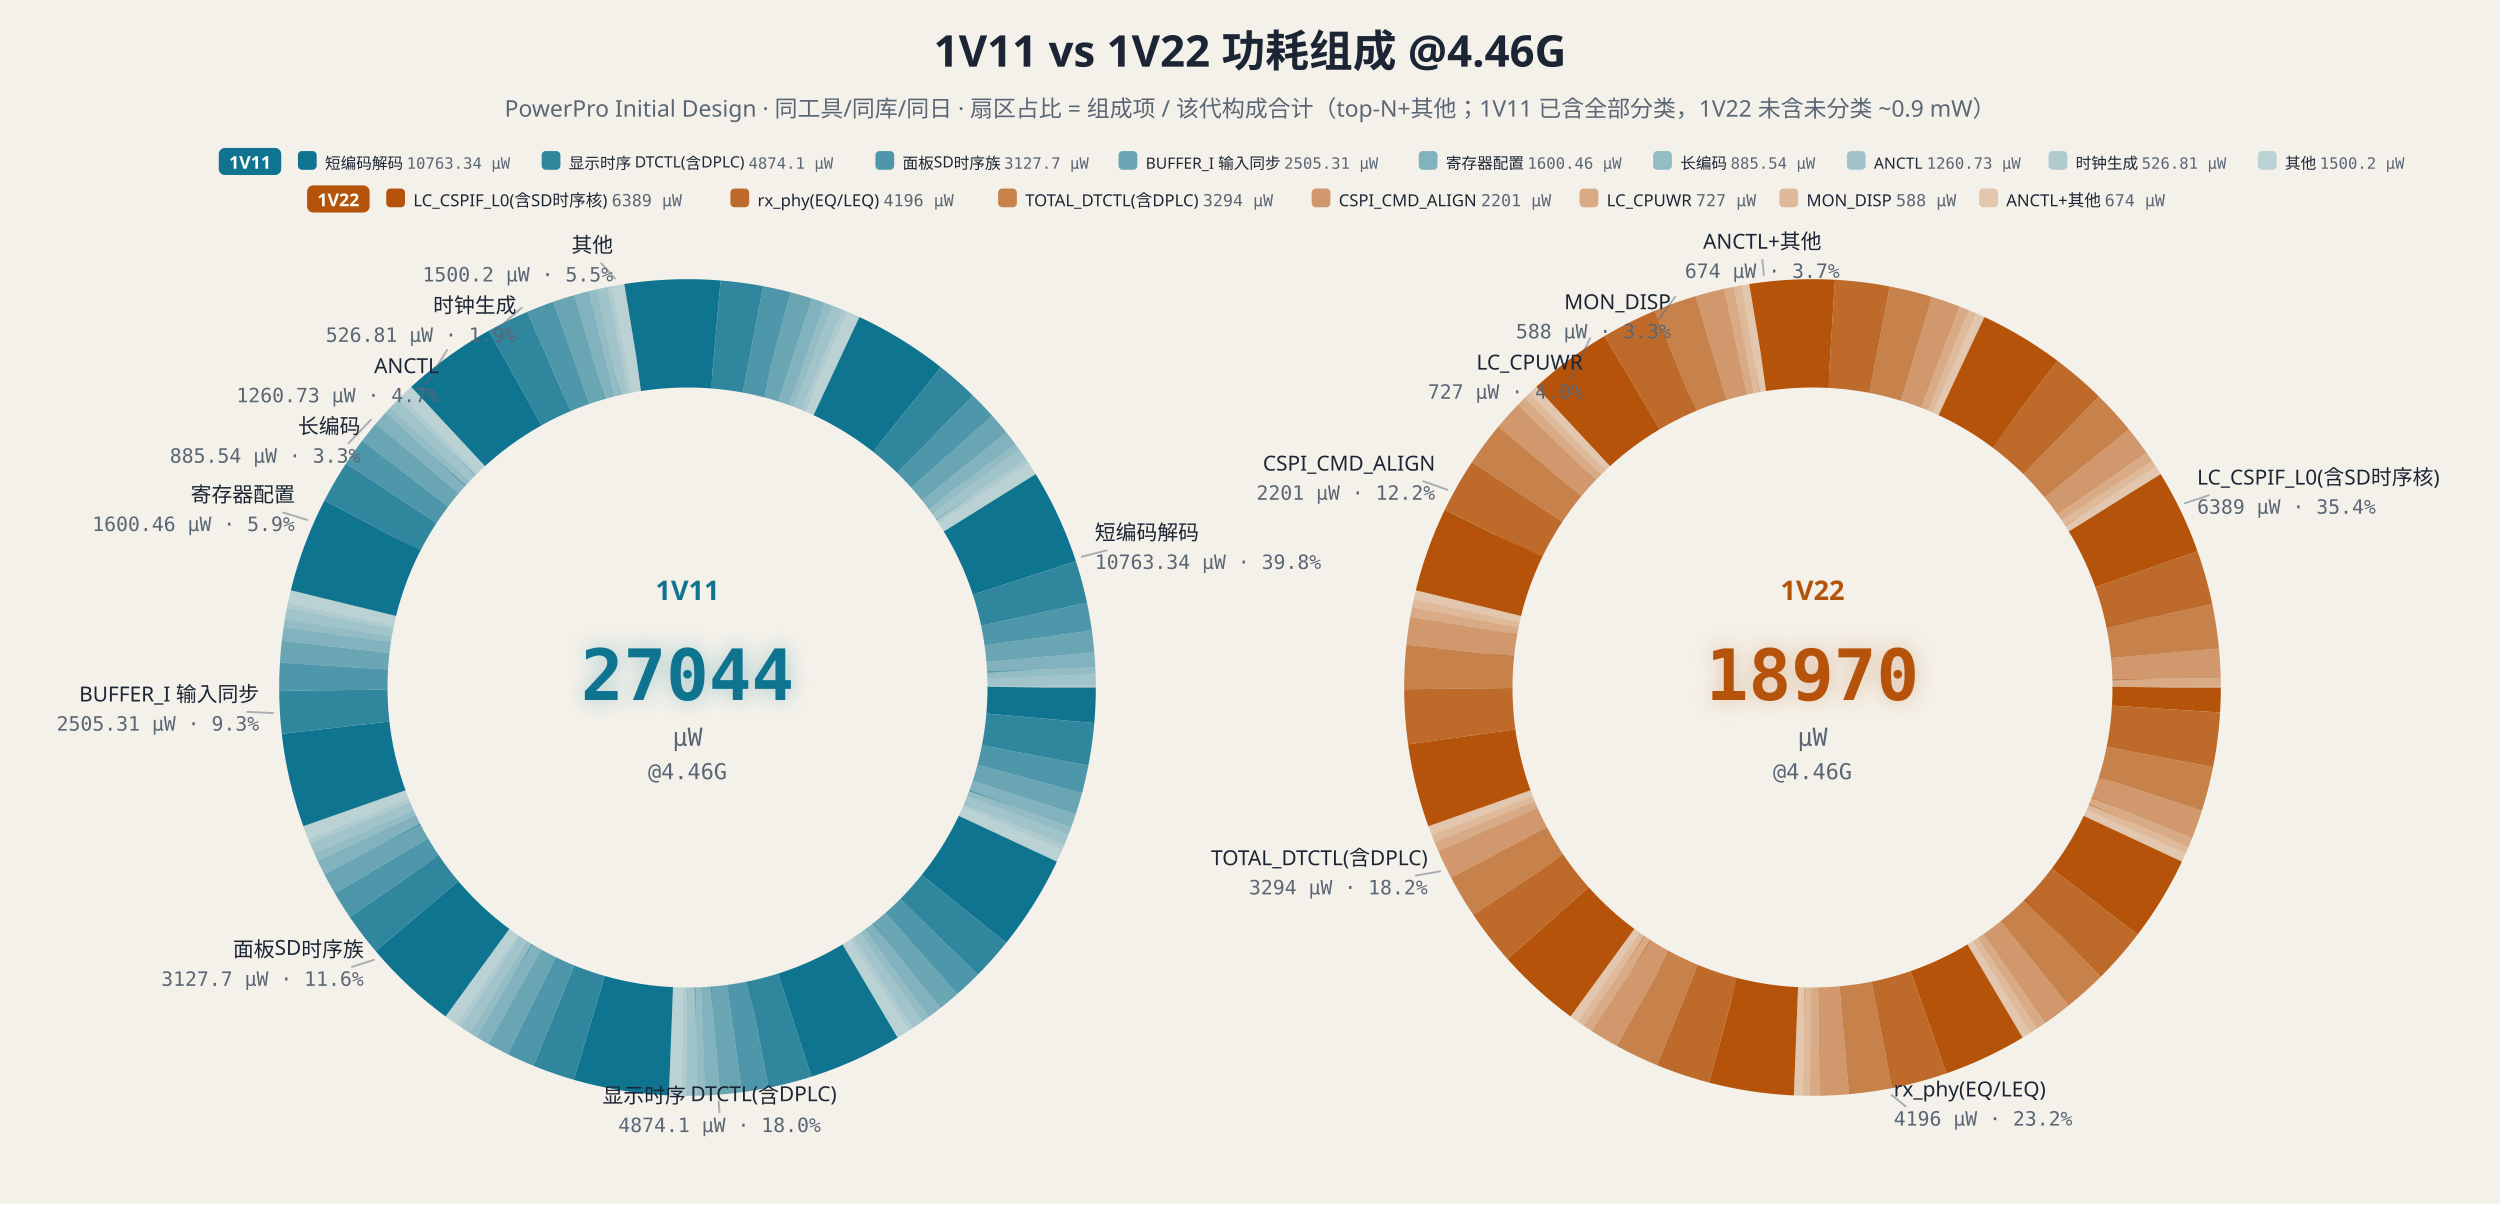
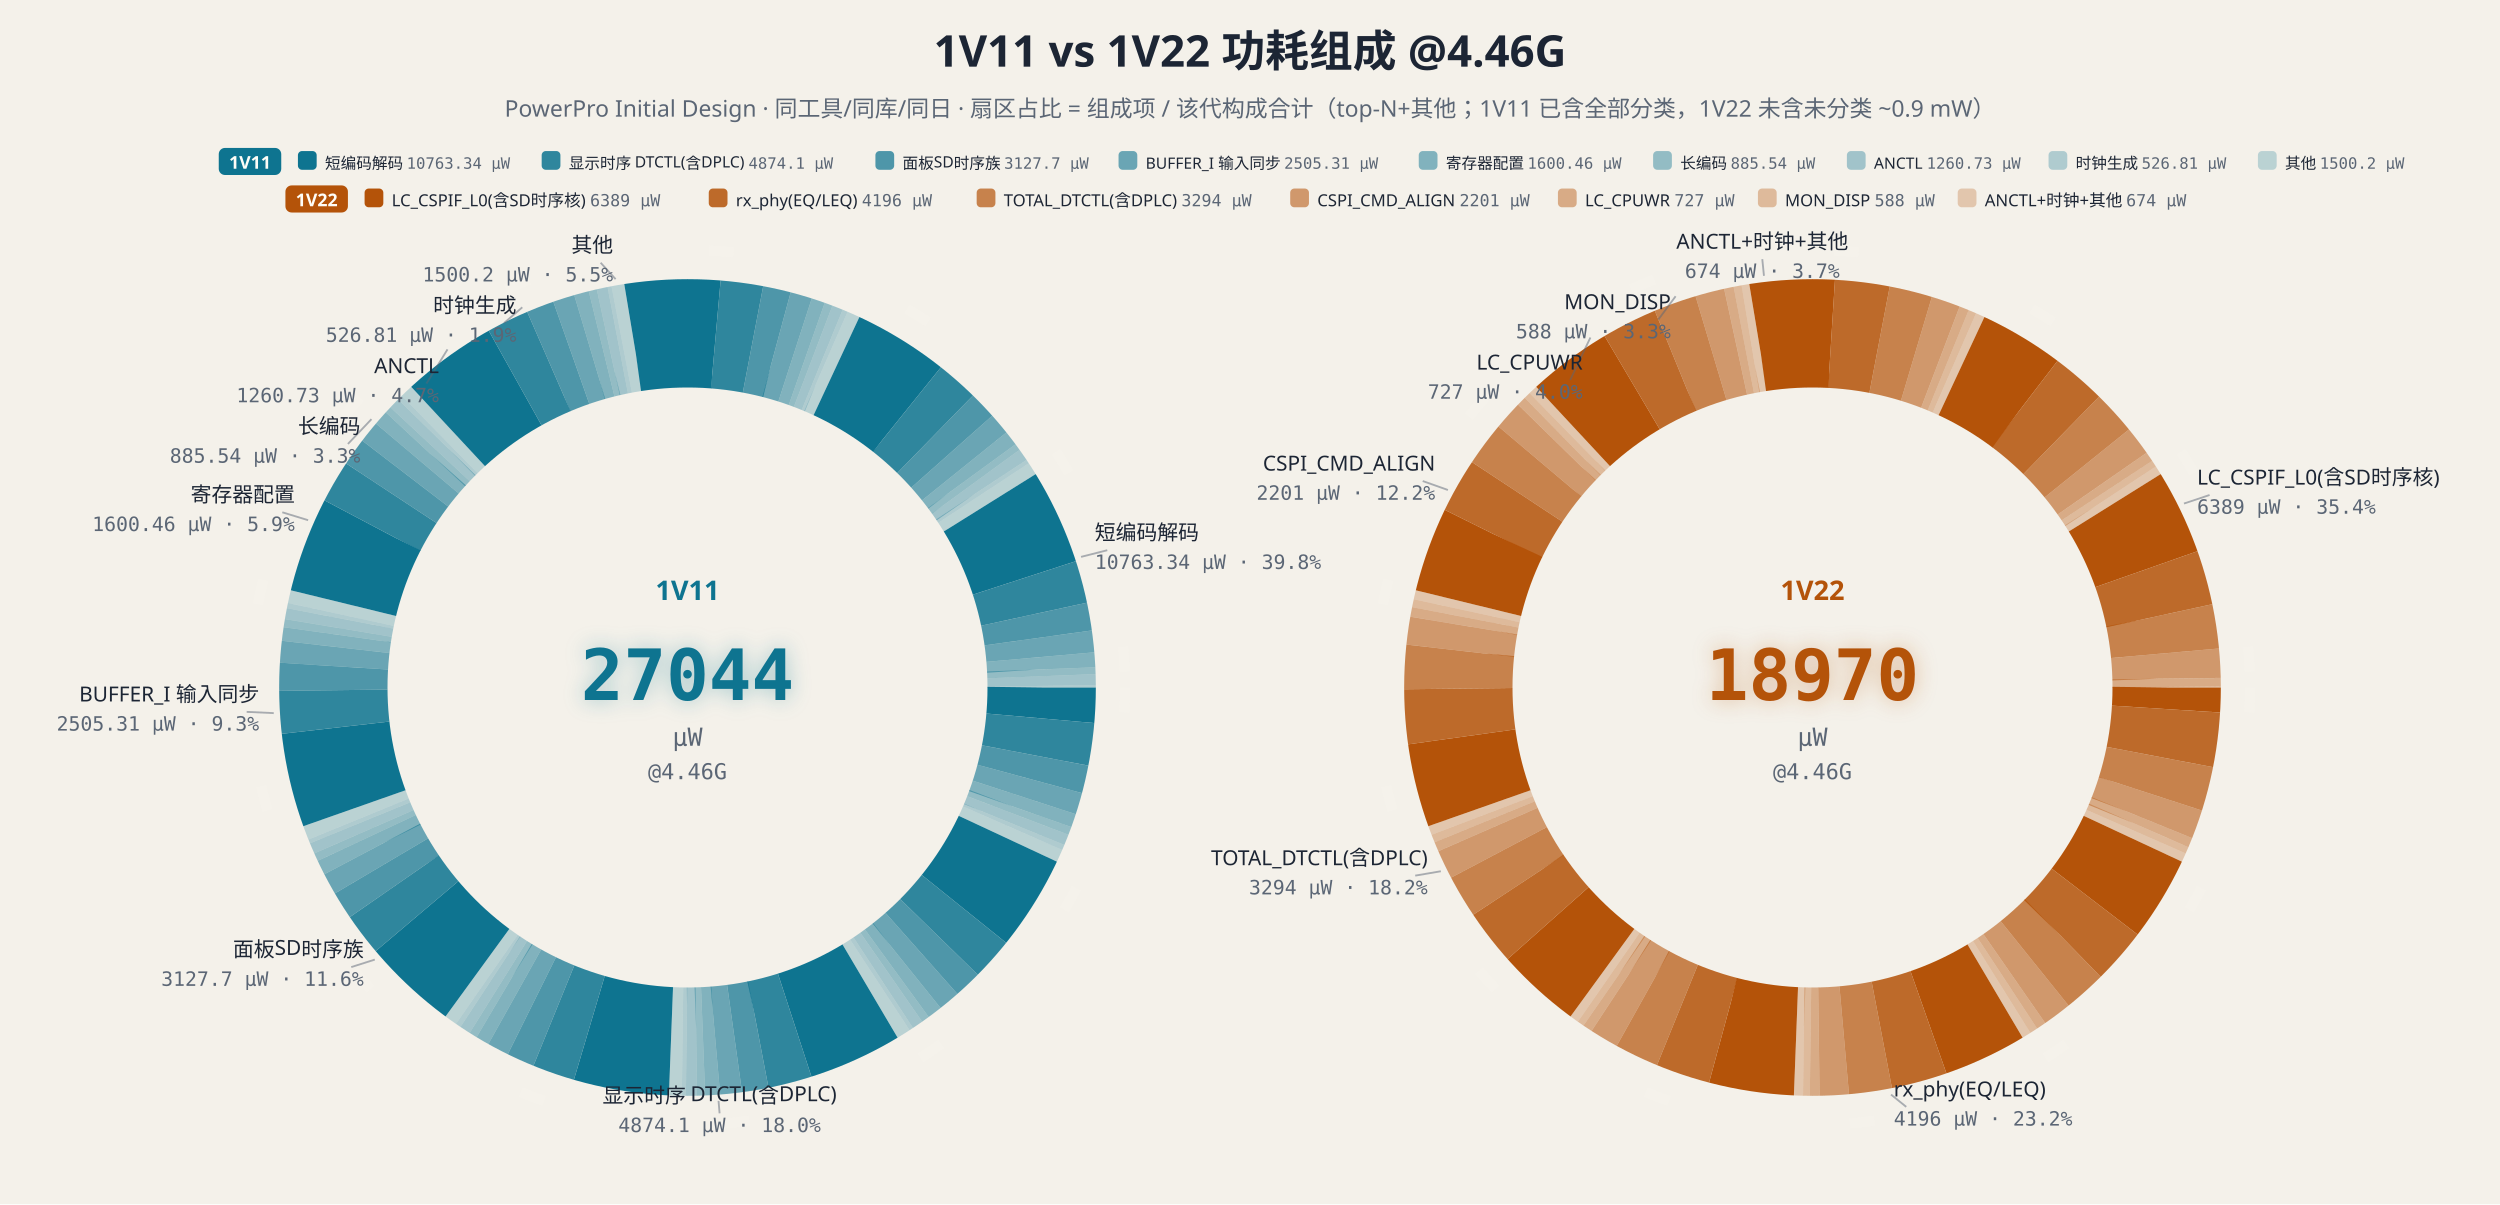
<svg xmlns="http://www.w3.org/2000/svg" width="1200" height="578" viewBox="0 0 1200 578" role="img" aria-label="1V11 vs 1V22 功耗组成 @4.46G">
  <style>  .f-cjk { font-family: "Microsoft YaHei", sans-serif; }
  .f-num { font-family: ui-monospace, Consolas, monospace; }
  .title { }
  .subtitle { }
  .leg { }
  .leg1 { }
  .leg2 { }
  .center { }
  .centerL { }
  .centerR { }
  .lbl { }
  .lead { stroke: #5b6675; stroke-width: .9; opacity: .5; fill: none; }
  .sector { }
  .top1 {
           transform-box: fill-box; transform-origin: 50% 50%; }
  .glowL { }
  .glowR { }
  .sweep { opacity: .08; transform-box: fill-box; transform-origin: 50% 50%; }
  .sweepR { }
   }
   }
   }
   50% { opacity: .5; } }
   50% { transform: scale(1.02); } }
   to { transform: rotate(360deg); } }
  </style>
  <defs>
    <filter id="glowF" x="-60%" y="-60%" width="220%" height="220%">
      <feGaussianBlur stdDeviation="5" />
    </filter>
  </defs>
  <rect width="1200" height="578" fill="#f4f1ea" />
  <text class="f-cjk title" x="600" y="32" font-size="21" font-weight="bold" fill="#1c2534" text-anchor="middle">1V11 vs 1V22 功耗组成 @4.46G</text>
  <text class="f-cjk subtitle" x="600" y="56" font-size="11" fill="#5b6675" text-anchor="middle">PowerPro Initial Design · 同工具/同库/同日 · 扇区占比 = 组成项 / 该代构成合计（top-N+其他；1V11 已含全部分类，1V22 未含未分类 ~0.9 mW）</text>
  <g data-gen="1V11">
    <rect x="105.0" y="71" width="30" height="13" rx="3" fill="#0e7490" />
    <text class="f-cjk" x="120.0" y="81" font-size="8.5" font-weight="bold" fill="#fffdf7" text-anchor="middle">1V11</text>
    <rect x="143.0" y="72.5" width="9" height="9" rx="2" fill="#0e7490" fill-opacity="1.00" />
    <text class="f-cjk" x="156.0" y="81" font-size="7.5" fill="#1c2534">短编码解码 <tspan class="f-num" fill="#5b6675">10763.34 µW</tspan>
    </text>
    <rect x="260.0" y="72.5" width="9" height="9" rx="2" fill="#0e7490" fill-opacity="0.85" />
    <text class="f-cjk" x="273.0" y="81" font-size="7.5" fill="#1c2534">显示时序 DTCTL(含DPLC) <tspan class="f-num" fill="#5b6675">4874.1 µW</tspan>
    </text>
    <rect x="420.2" y="72.5" width="9" height="9" rx="2" fill="#0e7490" fill-opacity="0.72" />
    <text class="f-cjk" x="433.2" y="81" font-size="7.5" fill="#1c2534">面板SD时序族 <tspan class="f-num" fill="#5b6675">3127.7 µW</tspan>
    </text>
    <rect x="536.9" y="72.5" width="9" height="9" rx="2" fill="#0e7490" fill-opacity="0.60" />
    <text class="f-cjk" x="549.9" y="81" font-size="7.5" fill="#1c2534">BUFFER_I 输入同步 <tspan class="f-num" fill="#5b6675">2505.31 µW</tspan>
    </text>
    <rect x="681.0" y="72.5" width="9" height="9" rx="2" fill="#0e7490" fill-opacity="0.50" />
    <text class="f-cjk" x="694.0" y="81" font-size="7.5" fill="#1c2534">寄存器配置 <tspan class="f-num" fill="#5b6675">1600.46 µW</tspan>
    </text>
    <rect x="793.5" y="72.5" width="9" height="9" rx="2" fill="#0e7490" fill-opacity="0.42" />
    <text class="f-cjk" x="806.5" y="81" font-size="7.5" fill="#1c2534">长编码 <tspan class="f-num" fill="#5b6675">885.54 µW</tspan>
    </text>
    <rect x="886.5" y="72.5" width="9" height="9" rx="2" fill="#0e7490" fill-opacity="0.36" />
    <text class="f-cjk" x="899.5" y="81" font-size="7.5" fill="#1c2534">ANCTL <tspan class="f-num" fill="#5b6675">1260.73 µW</tspan>
    </text>
    <rect x="983.3" y="72.5" width="9" height="9" rx="2" fill="#0e7490" fill-opacity="0.30" />
    <text class="f-cjk" x="996.3" y="81" font-size="7.5" fill="#1c2534">时钟生成 <tspan class="f-num" fill="#5b6675">526.81 µW</tspan>
    </text>
    <rect x="1083.8" y="72.5" width="9" height="9" rx="2" fill="#0e7490" fill-opacity="0.25" />
    <text class="f-cjk" x="1096.8" y="81" font-size="7.5" fill="#1c2534">其他 <tspan class="f-num" fill="#5b6675">1500.2 µW</tspan>
    </text>
  </g>
  <g data-gen="1V22">
-     <rect x="147.4" y="89" width="30" height="13" rx="3" fill="#b45309" />
-     <text class="f-cjk" x="162.4" y="99" font-size="8.5" font-weight="bold" fill="#fffdf7" text-anchor="middle">1V22</text>
-     <rect x="185.4" y="90.5" width="9" height="9" rx="2" fill="#b45309" fill-opacity="1.00" />
-     <text class="f-cjk" x="198.4" y="99" font-size="8" fill="#1c2534">LC_CSPIF_L0(含SD时序核) <tspan class="f-num" fill="#5b6675">6389 µW</tspan>
-     </text>
-     <rect x="350.6" y="90.5" width="9" height="9" rx="2" fill="#b45309" fill-opacity="0.85" />
-     <text class="f-cjk" x="363.6" y="99" font-size="8" fill="#1c2534">rx_phy(EQ/LEQ) <tspan class="f-num" fill="#5b6675">4196 µW</tspan>
-     </text>
-     <rect x="479.1" y="90.5" width="9" height="9" rx="2" fill="#b45309" fill-opacity="0.70" />
-     <text class="f-cjk" x="492.1" y="99" font-size="8" fill="#1c2534">TOTAL_DTCTL(含DPLC) <tspan class="f-num" fill="#5b6675">3294 µW</tspan>
-     </text>
-     <rect x="629.6" y="90.5" width="9" height="9" rx="2" fill="#b45309" fill-opacity="0.56" />
-     <text class="f-cjk" x="642.6" y="99" font-size="8" fill="#1c2534">CSPI_CMD_ALIGN <tspan class="f-num" fill="#5b6675">2201 µW</tspan>
-     </text>
-     <rect x="758.2" y="90.5" width="9" height="9" rx="2" fill="#b45309" fill-opacity="0.44" />
-     <text class="f-cjk" x="771.2" y="99" font-size="8" fill="#1c2534">LC_CPUWR <tspan class="f-num" fill="#5b6675">727 µW</tspan>
-     </text>
-     <rect x="854.1" y="90.5" width="9" height="9" rx="2" fill="#b45309" fill-opacity="0.35" />
-     <text class="f-cjk" x="867.1" y="99" font-size="8" fill="#1c2534">MON_DISP <tspan class="f-num" fill="#5b6675">588 µW</tspan>
-     </text>
-     <rect x="950.0" y="90.5" width="9" height="9" rx="2" fill="#b45309" fill-opacity="0.27" />
-     <text class="f-cjk" x="963.0" y="99" font-size="8" fill="#1c2534">ANCTL+其他 <tspan class="f-num" fill="#5b6675">674 µW</tspan>
+     <rect x="137.0" y="89" width="30" height="13" rx="3" fill="#b45309" />
+     <text class="f-cjk" x="152.0" y="99" font-size="8.5" font-weight="bold" fill="#fffdf7" text-anchor="middle">1V22</text>
+     <rect x="175.0" y="90.5" width="9" height="9" rx="2" fill="#b45309" fill-opacity="1.00" />
+     <text class="f-cjk" x="188.0" y="99" font-size="8" fill="#1c2534">LC_CSPIF_L0(含SD时序核) <tspan class="f-num" fill="#5b6675">6389 µW</tspan>
+     </text>
+     <rect x="340.2" y="90.5" width="9" height="9" rx="2" fill="#b45309" fill-opacity="0.85" />
+     <text class="f-cjk" x="353.2" y="99" font-size="8" fill="#1c2534">rx_phy(EQ/LEQ) <tspan class="f-num" fill="#5b6675">4196 µW</tspan>
+     </text>
+     <rect x="468.8" y="90.5" width="9" height="9" rx="2" fill="#b45309" fill-opacity="0.70" />
+     <text class="f-cjk" x="481.8" y="99" font-size="8" fill="#1c2534">TOTAL_DTCTL(含DPLC) <tspan class="f-num" fill="#5b6675">3294 µW</tspan>
+     </text>
+     <rect x="619.3" y="90.5" width="9" height="9" rx="2" fill="#b45309" fill-opacity="0.56" />
+     <text class="f-cjk" x="632.3" y="99" font-size="8" fill="#1c2534">CSPI_CMD_ALIGN <tspan class="f-num" fill="#5b6675">2201 µW</tspan>
+     </text>
+     <rect x="747.8" y="90.5" width="9" height="9" rx="2" fill="#b45309" fill-opacity="0.44" />
+     <text class="f-cjk" x="760.8" y="99" font-size="8" fill="#1c2534">LC_CPUWR <tspan class="f-num" fill="#5b6675">727 µW</tspan>
+     </text>
+     <rect x="843.8" y="90.5" width="9" height="9" rx="2" fill="#b45309" fill-opacity="0.35" />
+     <text class="f-cjk" x="856.8" y="99" font-size="8" fill="#1c2534">MON_DISP <tspan class="f-num" fill="#5b6675">588 µW</tspan>
+     </text>
+     <rect x="939.7" y="90.5" width="9" height="9" rx="2" fill="#b45309" fill-opacity="0.27" />
+     <text class="f-cjk" x="952.7" y="99" font-size="8" fill="#1c2534">ANCTL+时钟+其他 <tspan class="f-num" fill="#5b6675">674 µW</tspan>
    </text>
  </g>
  <g data-gen="1V11" class="donut donutL">
    <circle class="sweep sweepL" cx="330" cy="330" r="210" fill="none" stroke="#fffdf7" stroke-width="5" stroke-dasharray="12 88" pathLength="100" />
    <circle class="sector top1" cx="330" cy="330" r="170" pathLength="100" fill="none" stroke="#0e7490" stroke-opacity="1.00" stroke-width="52" stroke-dasharray="39.799 60.201" stroke-dashoffset="25" />
    <circle class="sector" cx="330" cy="330" r="170" pathLength="100" fill="none" stroke="#0e7490" stroke-opacity="0.85" stroke-width="52" stroke-dasharray="18.023 81.977" stroke-dashoffset="85.201" />
    <circle class="sector" cx="330" cy="330" r="170" pathLength="100" fill="none" stroke="#0e7490" stroke-opacity="0.72" stroke-width="52" stroke-dasharray="11.565 88.435" stroke-dashoffset="67.178" />
    <circle class="sector" cx="330" cy="330" r="170" pathLength="100" fill="none" stroke="#0e7490" stroke-opacity="0.60" stroke-width="52" stroke-dasharray="9.264 90.736" stroke-dashoffset="55.613" />
    <circle class="sector" cx="330" cy="330" r="170" pathLength="100" fill="none" stroke="#0e7490" stroke-opacity="0.50" stroke-width="52" stroke-dasharray="5.918 94.082" stroke-dashoffset="46.349" />
    <circle class="sector" cx="330" cy="330" r="170" pathLength="100" fill="none" stroke="#0e7490" stroke-opacity="0.42" stroke-width="52" stroke-dasharray="3.274 96.726" stroke-dashoffset="40.431" />
    <circle class="sector" cx="330" cy="330" r="170" pathLength="100" fill="none" stroke="#0e7490" stroke-opacity="0.36" stroke-width="52" stroke-dasharray="4.662 95.338" stroke-dashoffset="37.157" />
    <circle class="sector" cx="330" cy="330" r="170" pathLength="100" fill="none" stroke="#0e7490" stroke-opacity="0.30" stroke-width="52" stroke-dasharray="1.948 98.052" stroke-dashoffset="32.495" />
    <circle class="sector" cx="330" cy="330" r="170" pathLength="100" fill="none" stroke="#0e7490" stroke-opacity="0.25" stroke-width="52" stroke-dasharray="5.547 94.453" stroke-dashoffset="30.547" />
    <g class="lbl">
      <polyline class="lead" points="518.9,267.3 531.5,264.1" />
      <text class="f-cjk" x="525.5" y="259.1" font-size="10" fill="#1c2534" text-anchor="start">短编码解码</text>
      <text class="f-num val" x="525.5" y="273.1" font-size="9.5" fill="#5b6675" text-anchor="start">10763.34 µW · 39.8%</text>
    </g>
    <g class="lbl">
      <polyline class="lead" points="344.9,528.4 345.4,534.4" />
      <text class="f-cjk" x="345.4" y="529.4" font-size="10" fill="#1c2534" text-anchor="middle">显示时序 DTCTL(含DPLC)</text>
      <text class="f-num val" x="345.4" y="543.4" font-size="9.5" fill="#5b6675" text-anchor="middle">4874.1 µW · 18.0%</text>
    </g>
    <g class="lbl">
      <polyline class="lead" points="179.9,460.6 168.6,464.2" />
      <text class="f-cjk" x="174.6" y="459.2" font-size="10" fill="#1c2534" text-anchor="end">面板SD时序族</text>
      <text class="f-num val" x="174.6" y="473.2" font-size="9.5" fill="#5b6675" text-anchor="end">3127.7 µW · 11.6%</text>
    </g>
    <g class="lbl">
      <polyline class="lead" points="131.4,342.3 118.4,341.7" />
      <text class="f-cjk" x="124.4" y="336.7" font-size="10" fill="#1c2534" text-anchor="end">BUFFER_I 输入同步</text>
      <text class="f-num val" x="124.4" y="350.7" font-size="9.5" fill="#5b6675" text-anchor="end">2505.31 µW · 9.3%</text>
    </g>
    <g class="lbl">
      <polyline class="lead" points="147.9,249.7 135.5,245.9" />
      <text class="f-cjk" x="141.5" y="240.9" font-size="10" fill="#1c2534" text-anchor="end">寄存器配置</text>
      <text class="f-num val" x="141.5" y="254.9" font-size="9.5" fill="#5b6675" text-anchor="end">1600.46 µW · 5.9%</text>
    </g>
    <g class="lbl">
      <polyline class="lead" points="178.3,201.2 167.0,213.1" />
      <text class="f-cjk" x="173.0" y="208.1" font-size="10" fill="#1c2534" text-anchor="end">长编码</text>
      <text class="f-num val" x="173.0" y="222.1" font-size="9.5" fill="#5b6675" text-anchor="end">885.54 µW · 3.3%</text>
    </g>
    <g class="lbl">
      <polyline class="lead" points="214.8,167.7 204.7,184.1" />
      <text class="f-cjk" x="210.7" y="179.1" font-size="10" fill="#1c2534" text-anchor="end">ANCTL</text>
      <text class="f-num val" x="210.7" y="193.1" font-size="9.5" fill="#5b6675" text-anchor="end">1260.73 µW · 4.7%</text>
    </g>
    <g class="lbl">
      <polyline class="lead" points="250.7,147.5 241.9,155.1" />
      <text class="f-cjk" x="247.9" y="150.1" font-size="10" fill="#1c2534" text-anchor="end">时钟生成</text>
      <text class="f-num val" x="247.9" y="164.1" font-size="9.5" fill="#5b6675" text-anchor="end">526.81 µW · 1.9%</text>
    </g>
    <g class="lbl">
      <polyline class="lead" points="295.5,134.0 288.3,126.1" />
      <text class="f-cjk" x="294.3" y="121.1" font-size="10" fill="#1c2534" text-anchor="end">其他</text>
      <text class="f-num val" x="294.3" y="135.1" font-size="9.5" fill="#5b6675" text-anchor="end">1500.2 µW · 5.5%</text>
    </g>
    <g class="center centerL">
      <text class="f-num glow glowL" x="330" y="336" font-size="34" font-weight="bold" fill="#0e7490" text-anchor="middle" opacity="0.35" filter="url(#glowF)">27044</text>
      <text class="f-cjk" x="330" y="288" font-size="13" font-weight="bold" fill="#0e7490" text-anchor="middle">1V11</text>
      <text class="f-num total" x="330" y="336" font-size="34" font-weight="bold" fill="#0e7490" text-anchor="middle">27044</text>
      <text class="f-num" x="330" y="358" font-size="12" fill="#5b6675" text-anchor="middle">µW</text>
      <text class="f-num" x="330" y="374" font-size="10.5" fill="#5b6675" text-anchor="middle">@4.46G</text>
    </g>
  </g>
  <g data-gen="1V22" class="donut donutR">
    <circle class="sweep sweepR" cx="870" cy="330" r="210" fill="none" stroke="#fffdf7" stroke-width="5" stroke-dasharray="12 88" pathLength="100" />
    <circle class="sector top1" cx="870" cy="330" r="170" pathLength="100" fill="none" stroke="#b45309" stroke-opacity="1.00" stroke-width="52" stroke-dasharray="35.359 64.641" stroke-dashoffset="25" />
    <circle class="sector" cx="870" cy="330" r="170" pathLength="100" fill="none" stroke="#b45309" stroke-opacity="0.85" stroke-width="52" stroke-dasharray="23.222 76.778" stroke-dashoffset="89.641" />
    <circle class="sector" cx="870" cy="330" r="170" pathLength="100" fill="none" stroke="#b45309" stroke-opacity="0.70" stroke-width="52" stroke-dasharray="18.23 81.77" stroke-dashoffset="66.419" />
    <circle class="sector" cx="870" cy="330" r="170" pathLength="100" fill="none" stroke="#b45309" stroke-opacity="0.56" stroke-width="52" stroke-dasharray="12.181 87.819" stroke-dashoffset="48.189" />
    <circle class="sector" cx="870" cy="330" r="170" pathLength="100" fill="none" stroke="#b45309" stroke-opacity="0.44" stroke-width="52" stroke-dasharray="4.024 95.977" stroke-dashoffset="36.008" />
    <circle class="sector" cx="870" cy="330" r="170" pathLength="100" fill="none" stroke="#b45309" stroke-opacity="0.35" stroke-width="52" stroke-dasharray="3.254 96.746" stroke-dashoffset="31.984" />
    <circle class="sector" cx="870" cy="330" r="170" pathLength="100" fill="none" stroke="#b45309" stroke-opacity="0.27" stroke-width="52" stroke-dasharray="3.73 96.27" stroke-dashoffset="28.73" />
    <g class="lbl">
      <polyline class="lead" points="1048.3,241.7 1060.6,237.6" />
      <text class="f-cjk" x="1054.6" y="232.6" font-size="10" fill="#1c2534" text-anchor="start">LC_CSPIF_L0(含SD时序核)</text>
      <text class="f-num val" x="1054.6" y="246.6" font-size="9.5" fill="#5b6675" text-anchor="start">6389 µW · 35.4%</text>
    </g>
    <g class="lbl">
      <polyline class="lead" points="907.7,525.4 915.0,531.3" />
      <text class="f-cjk" x="909.0" y="526.3" font-size="10" fill="#1c2534" text-anchor="start">rx_phy(EQ/LEQ)</text>
      <text class="f-num val" x="909.0" y="540.3" font-size="9.5" fill="#5b6675" text-anchor="start">4196 µW · 23.2%</text>
    </g>
    <g class="lbl">
      <polyline class="lead" points="691.6,418.2 679.3,420.3" />
      <text class="f-cjk" x="685.3" y="415.3" font-size="10" fill="#1c2534" text-anchor="end">TOTAL_DTCTL(含DPLC)</text>
      <text class="f-num val" x="685.3" y="429.3" font-size="9.5" fill="#5b6675" text-anchor="end">3294 µW · 18.2%</text>
    </g>
    <g class="lbl">
      <polyline class="lead" points="695.0,235.2 682.9,230.9" />
      <text class="f-cjk" x="688.9" y="225.9" font-size="10" fill="#1c2534" text-anchor="end">CSPI_CMD_ALIGN</text>
      <text class="f-num val" x="688.9" y="239.9" font-size="9.5" fill="#5b6675" text-anchor="end">2201 µW · 12.2%</text>
    </g>
    <g class="lbl">
      <polyline class="lead" points="763.4,162.0 753.7,182.4" />
      <text class="f-cjk" x="759.7" y="177.4" font-size="10" fill="#1c2534" text-anchor="end">LC_CPUWR</text>
      <text class="f-num val" x="759.7" y="191.4" font-size="9.5" fill="#5b6675" text-anchor="end">727 µW · 4.0%</text>
    </g>
    <g class="lbl">
      <polyline class="lead" points="804.3,142.2 796.0,153.4" />
      <text class="f-cjk" x="802.0" y="148.4" font-size="10" fill="#1c2534" text-anchor="end">MON_DISP</text>
      <text class="f-num val" x="802.0" y="162.4" font-size="9.5" fill="#5b6675" text-anchor="end">588 µW · 3.3%</text>
    </g>
    <g class="lbl">
      <polyline class="lead" points="846.7,132.4 845.9,124.4" />
-       <text class="f-cjk" x="845.9" y="119.4" font-size="10" fill="#1c2534" text-anchor="middle">ANCTL+其他</text>
+       <text class="f-cjk" x="845.9" y="119.4" font-size="10" fill="#1c2534" text-anchor="middle">ANCTL+时钟+其他</text>
      <text class="f-num val" x="845.9" y="133.4" font-size="9.5" fill="#5b6675" text-anchor="middle">674 µW · 3.7%</text>
    </g>
    <g class="center centerR">
      <text class="f-num glow glowR" x="870" y="336" font-size="34" font-weight="bold" fill="#b45309" text-anchor="middle" opacity="0.35" filter="url(#glowF)">18970</text>
      <text class="f-cjk" x="870" y="288" font-size="13" font-weight="bold" fill="#b45309" text-anchor="middle">1V22</text>
      <text class="f-num total" x="870" y="336" font-size="34" font-weight="bold" fill="#b45309" text-anchor="middle">18970</text>
      <text class="f-num" x="870" y="358" font-size="12" fill="#5b6675" text-anchor="middle">µW</text>
      <text class="f-num" x="870" y="374" font-size="10.5" fill="#5b6675" text-anchor="middle">@4.46G</text>
    </g>
  </g>
</svg>
